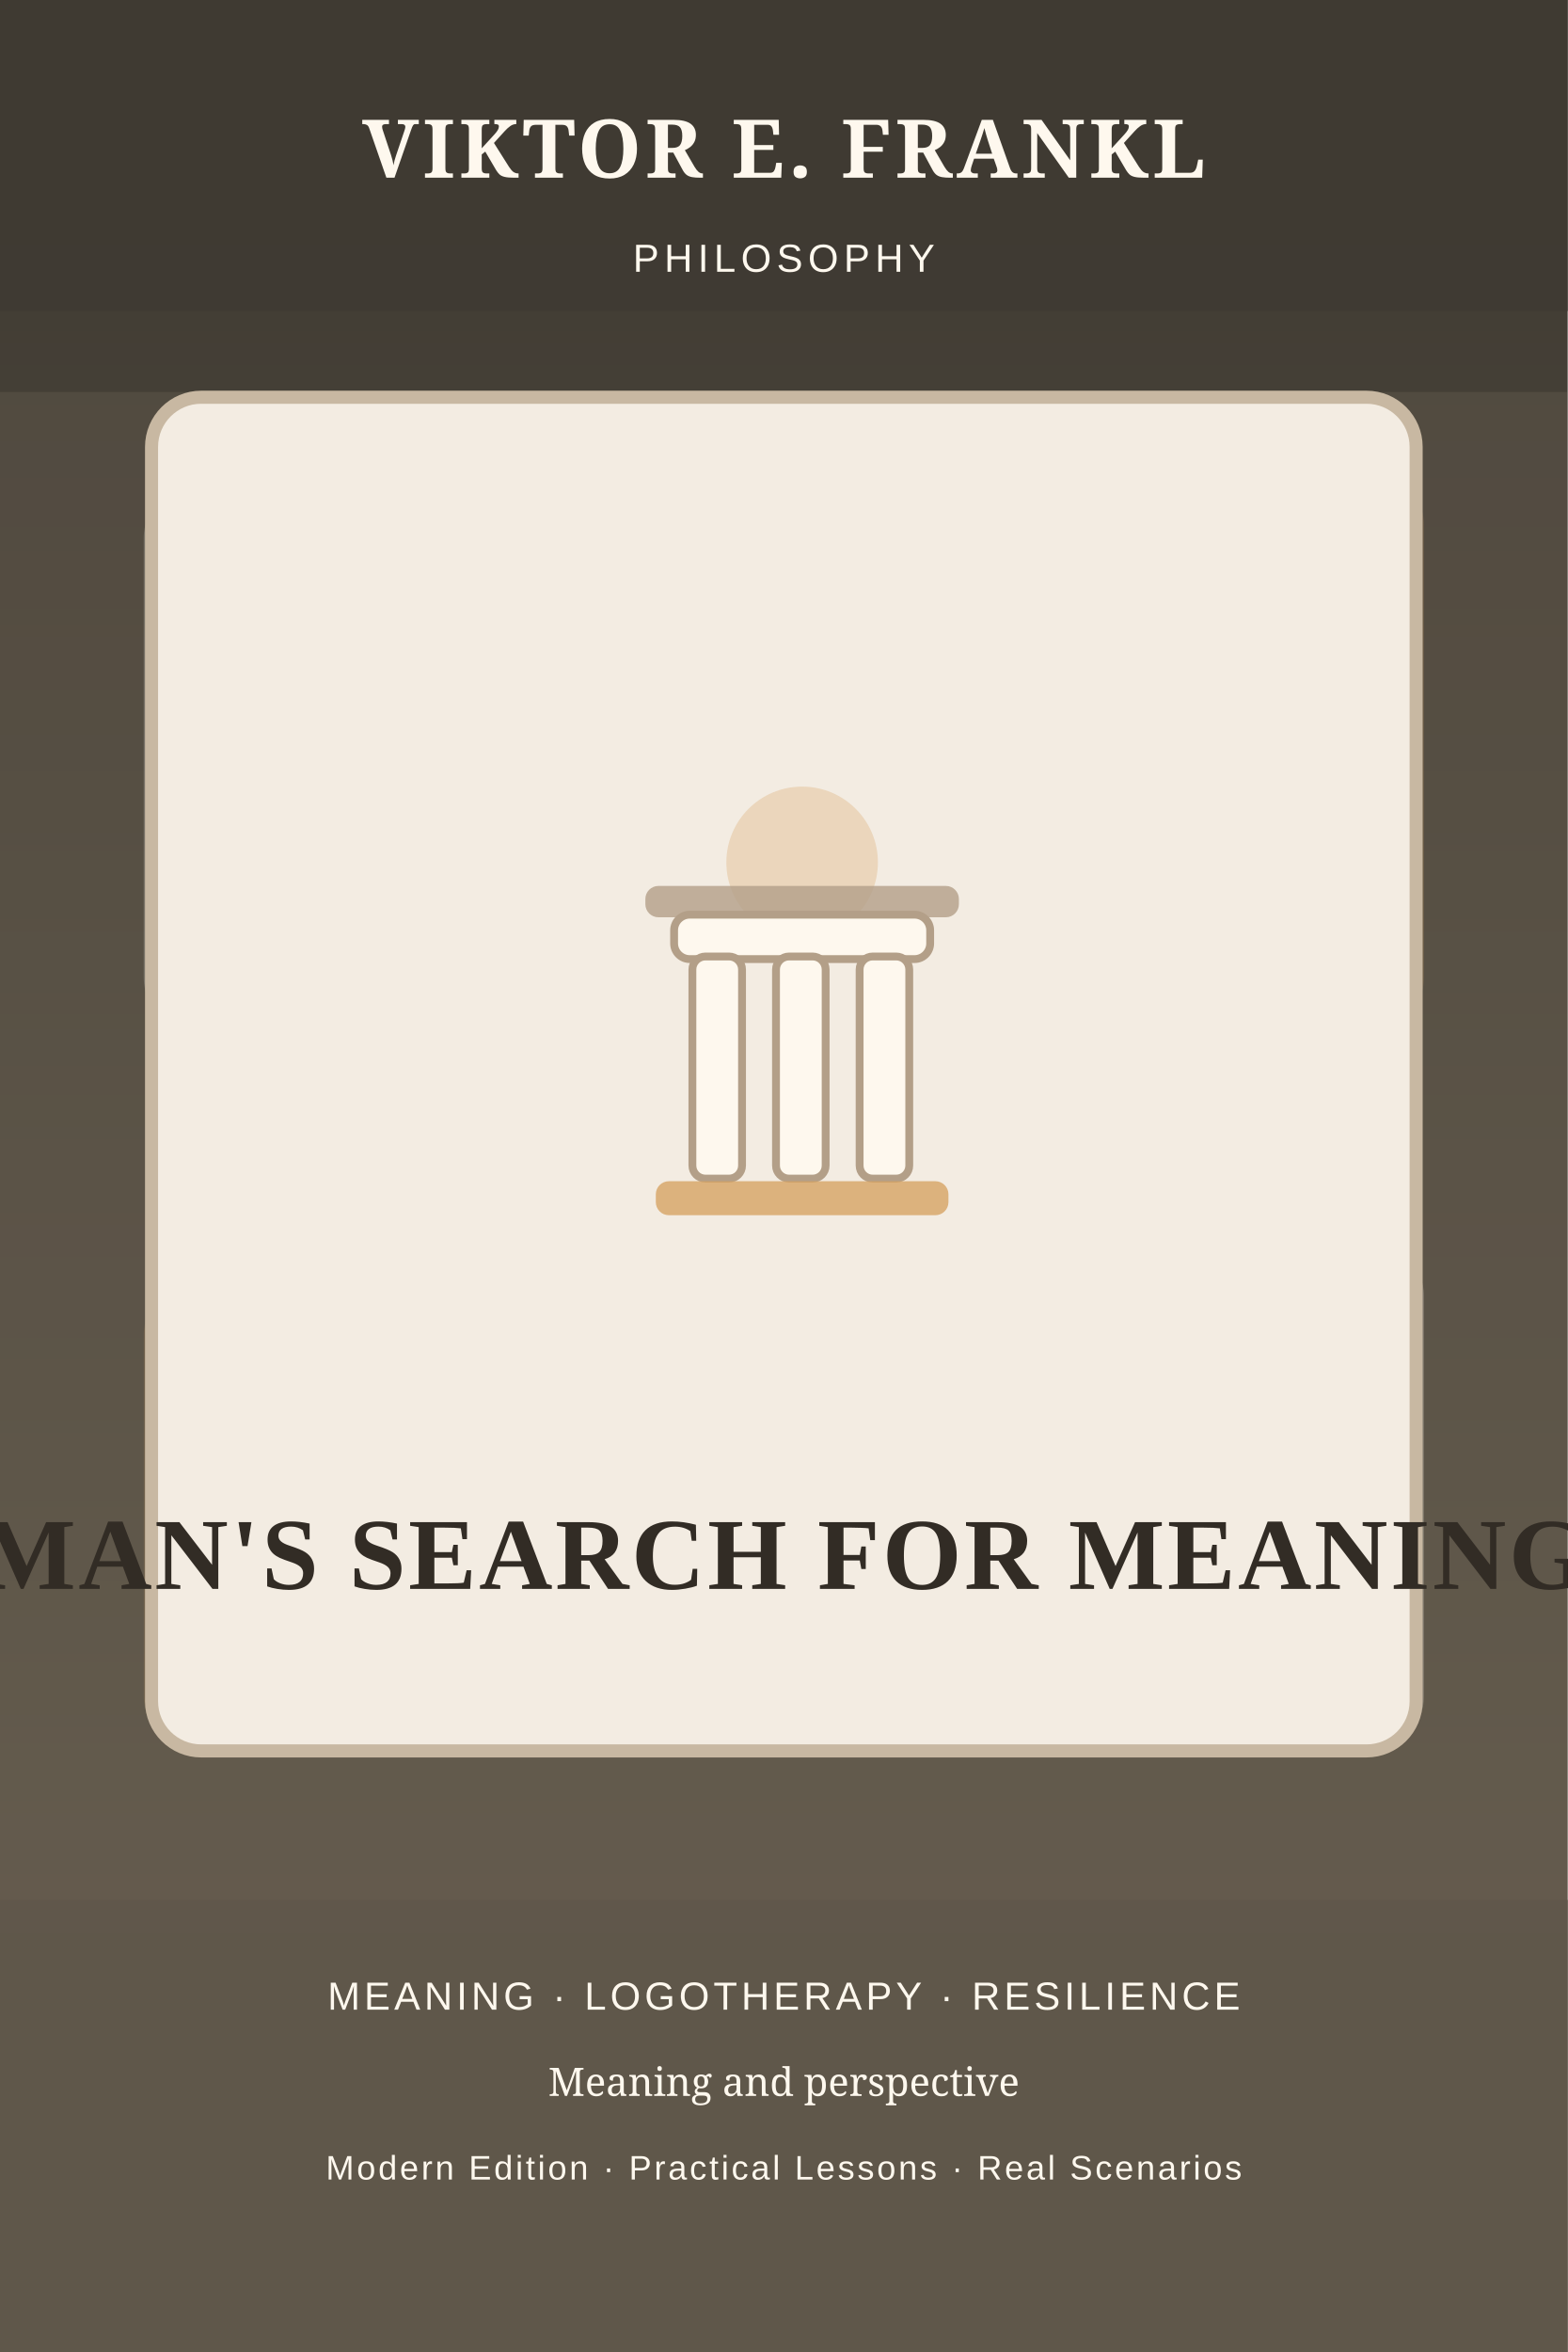
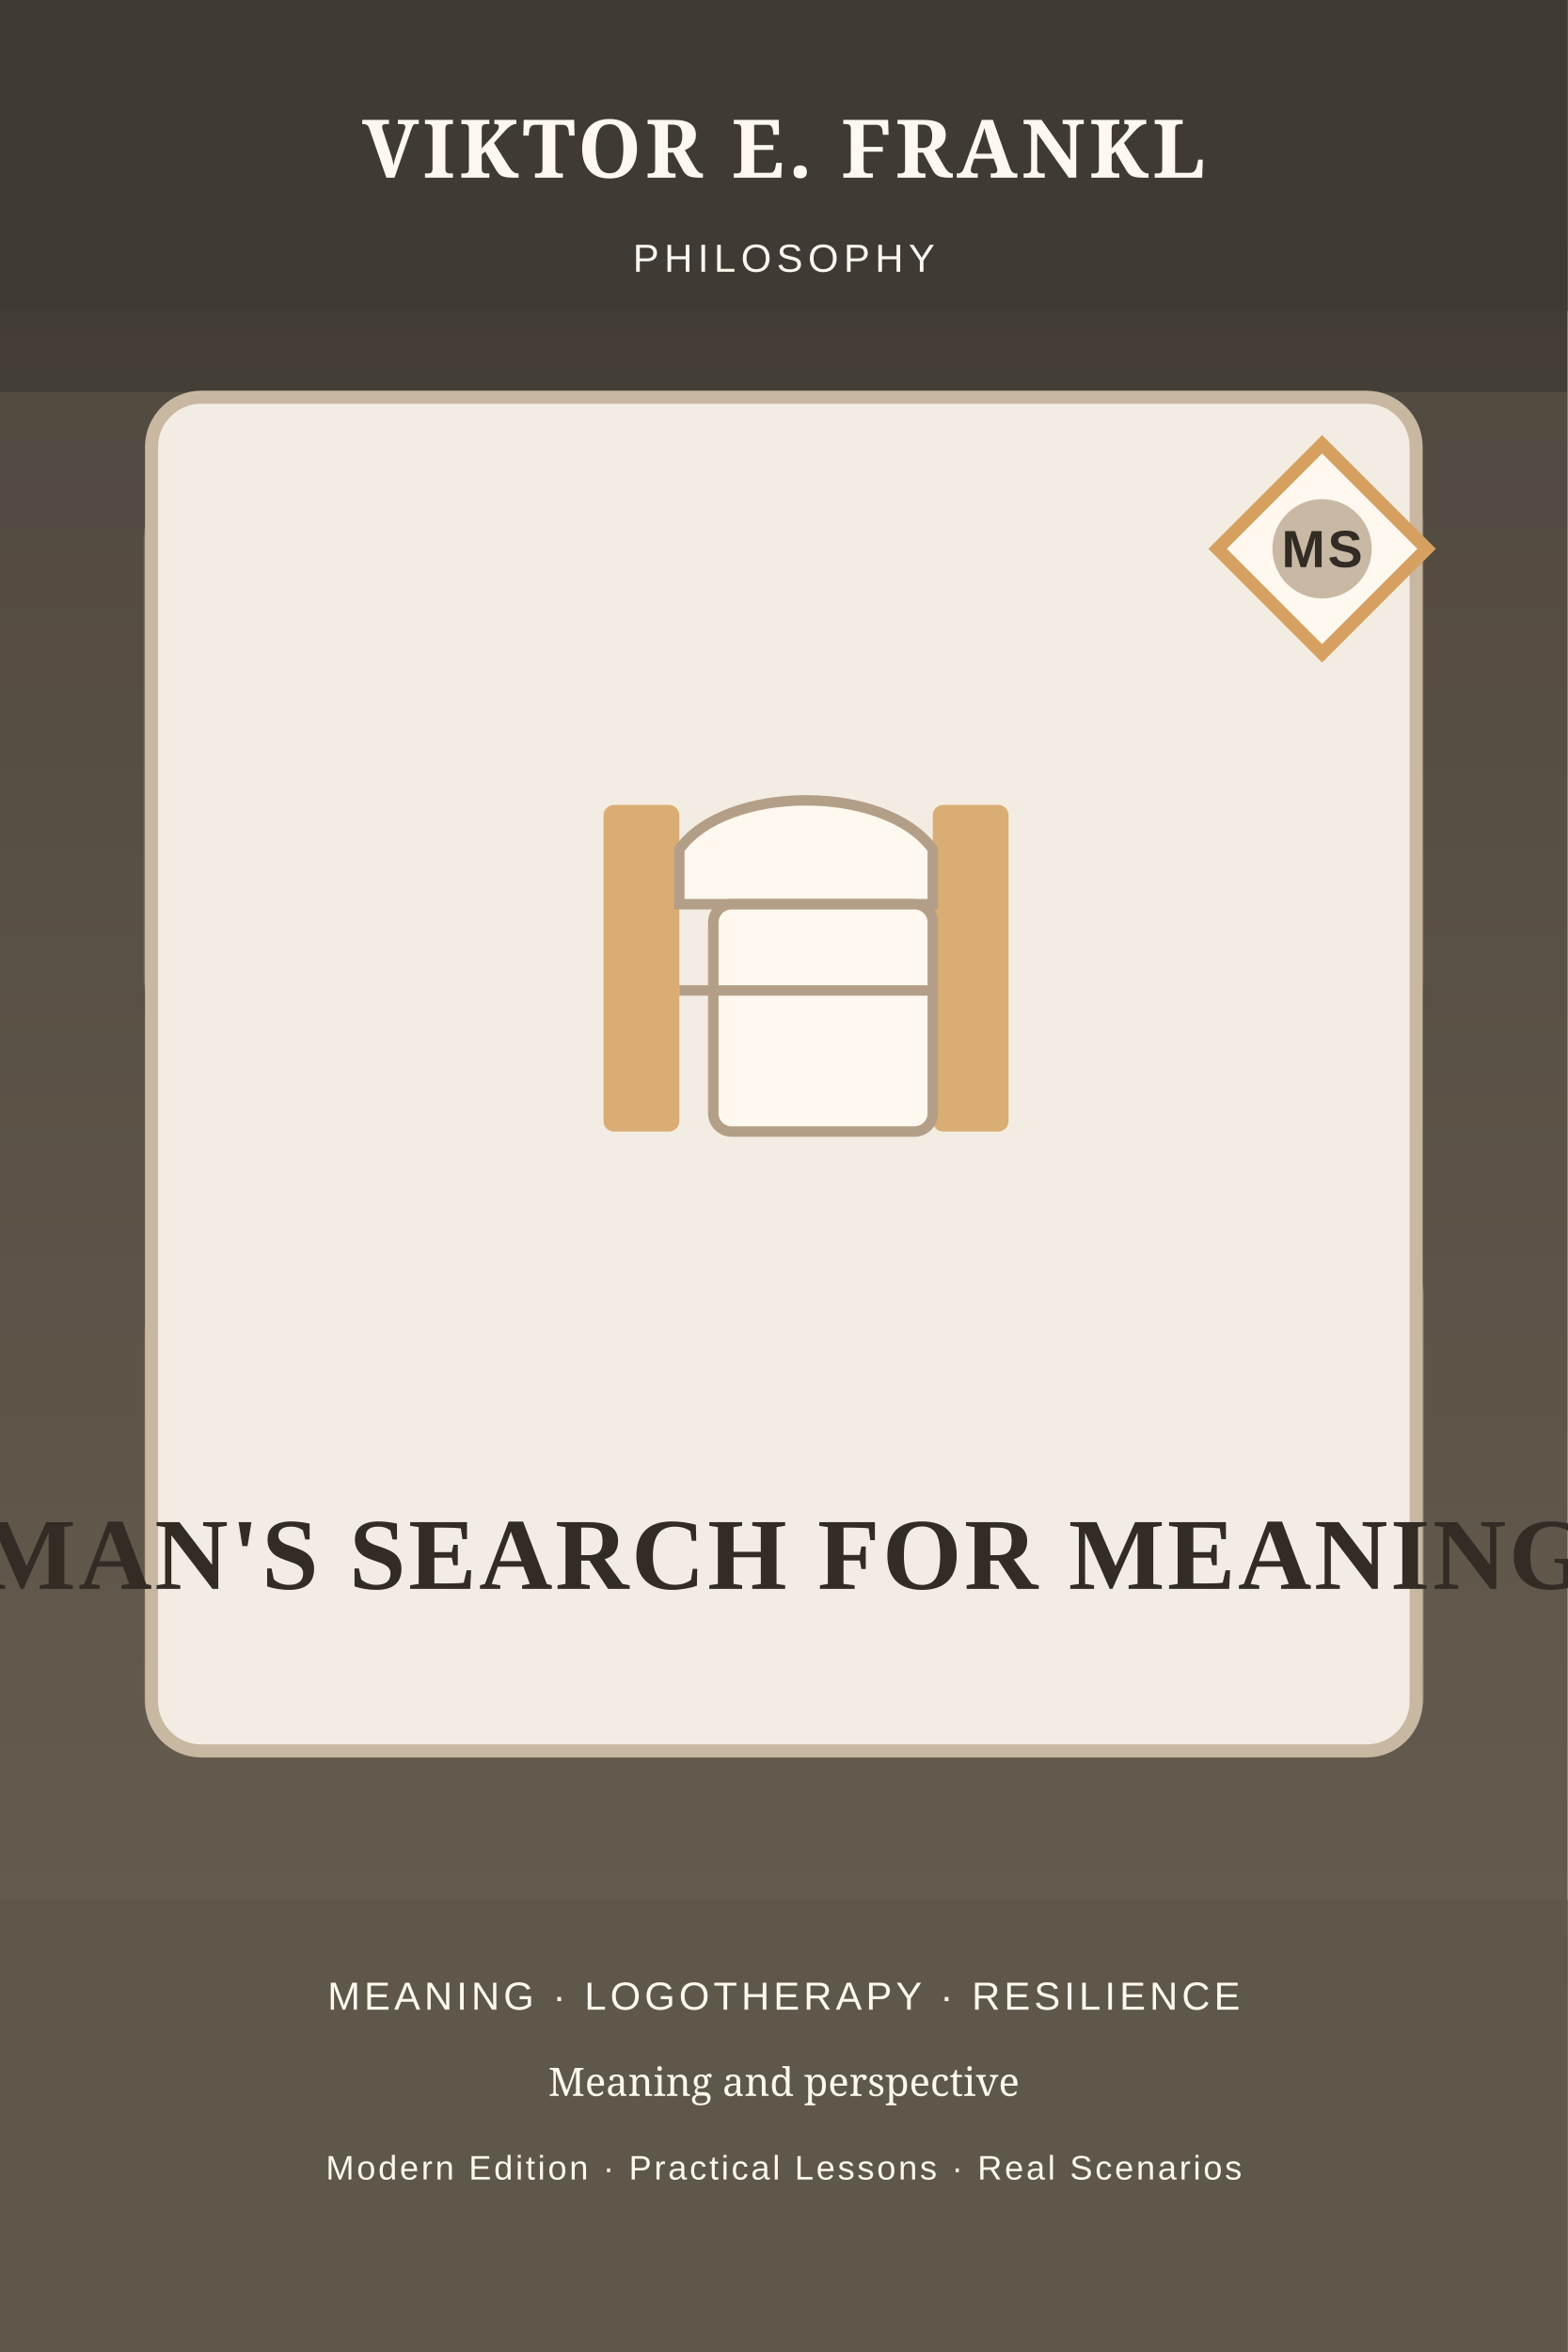
<svg xmlns="http://www.w3.org/2000/svg" width="1200" height="1800" viewBox="0 0 1200 1800" fill="none" role="img" aria-labelledby="title desc">
  <defs>
    <linearGradient id="g1972692458" x1="0" y1="0" x2="0" y2="1800" gradientUnits="userSpaceOnUse">
      <stop offset="0%" stop-color="#3F3A32" />
      <stop offset="100%" stop-color="#5F574A" />
    </linearGradient>
  </defs>
  <rect width="1200" height="1800" fill="url(#g1972692458)" />
  <rect x="0" y="300" width="1200" height="1180" fill="#B39F88" opacity="0.12" />
  <rect x="110" y="370" width="420" height="420" rx="42" fill="#FEF8EE" opacity="0.2" />
  <rect x="670" y="360" width="420" height="430" rx="42" fill="#D6A160" opacity="0.16" />
  <rect x="110" y="980" width="420" height="360" rx="42" fill="#D6A160" opacity="0.15" />
  <rect x="670" y="950" width="420" height="390" rx="42" fill="#FEF8EE" opacity="0.2" />
  <rect x="116" y="304" width="968" height="1036" rx="38" fill="#F3ECE2" stroke="#C8B8A2" stroke-width="10" />
-   <g transform="translate(424 548)">
-     <circle cx="190" cy="112" r="58" fill="#D6A160" opacity="0.3" />
-     <rect x="70" y="130" width="240" height="24" rx="10" fill="#B39F88" opacity="0.8" />
-     <rect x="92" y="152" width="196" height="34" rx="12" fill="#FEF8EE" stroke="#B39F88" stroke-width="6" />
-     <g fill="#FEF8EE" stroke="#B39F88" stroke-width="6">
-       <rect x="106" y="184" width="38" height="170" rx="10" />
-       <rect x="170" y="184" width="38" height="170" rx="10" />
-       <rect x="234" y="184" width="38" height="170" rx="10" />
-     </g>
-     <rect x="78" y="356" width="224" height="26" rx="10" fill="#D6A160" opacity="0.78" />
+   <g transform="translate(420 560)">
+     <rect x="42" y="56" width="58" height="250" rx="8" fill="#D6A160" opacity="0.84" />
+     <rect x="294" y="56" width="58" height="250" rx="8" fill="#D6A160" opacity="0.84" />
+     <path d="M100 90 C136 40 258 40 294 90 V132 H100 Z" fill="#FEF8EE" stroke="#B39F88" stroke-width="8" />
+     <rect x="126" y="132" width="168" height="174" rx="14" fill="#FEF8EE" stroke="#B39F88" stroke-width="8" />
+     <line x1="100" y1="198" x2="294" y2="198" stroke="#B39F88" stroke-width="8" />
+   </g>
+   <g transform="translate(924 332)">
+     <polygon points="88,8 168,88 88,168 8,88" fill="#FEF8EE" stroke="#D6A160" stroke-width="10" />
+     <circle cx="88" cy="88" r="38" fill="#B39F88" opacity="0.72" />
+     <text x="88" y="102" text-anchor="middle" fill="#322C25" font-family="'Trebuchet MS', Arial, sans-serif" font-size="40" font-weight="700" letter-spacing="2">MS</text>
  </g>
  <rect x="0" y="0" width="1200" height="238" fill="#3F3A32" opacity="0.93" />
  <rect x="0" y="1454" width="1200" height="346" fill="#5F574A" opacity="0.95" />
  <text x="600" y="136" text-anchor="middle" fill="#FEF8EE" font-family="Georgia, serif" font-size="62" font-weight="700" letter-spacing="3">VIKTOR E. FRANKL</text>
  <text x="600" y="208" text-anchor="middle" fill="#FEF8EE" font-family="'Trebuchet MS', Arial, sans-serif" font-size="30" letter-spacing="4">PHILOSOPHY</text>
  <text x="600" y="1216" text-anchor="middle" fill="#322C25" font-family="Georgia, 'Times New Roman', serif" font-size="78" font-weight="700" letter-spacing="2">MAN'S SEARCH FOR MEANING</text>
  <text x="600" y="1538" text-anchor="middle" fill="#FEF8EE" font-family="'Trebuchet MS', Arial, sans-serif" font-size="30" letter-spacing="3">MEANING  ·  LOGOTHERAPY  ·  RESILIENCE</text>
  <text x="600" y="1604" text-anchor="middle" fill="#FEF8EE" font-family="Georgia, serif" font-size="30">Meaning and perspective</text>
  <text x="600" y="1668" text-anchor="middle" fill="#FEF8EE" font-family="'Trebuchet MS', Arial, sans-serif" font-size="26" letter-spacing="2">Modern Edition · Practical Lessons · Real Scenarios</text>
</svg>
